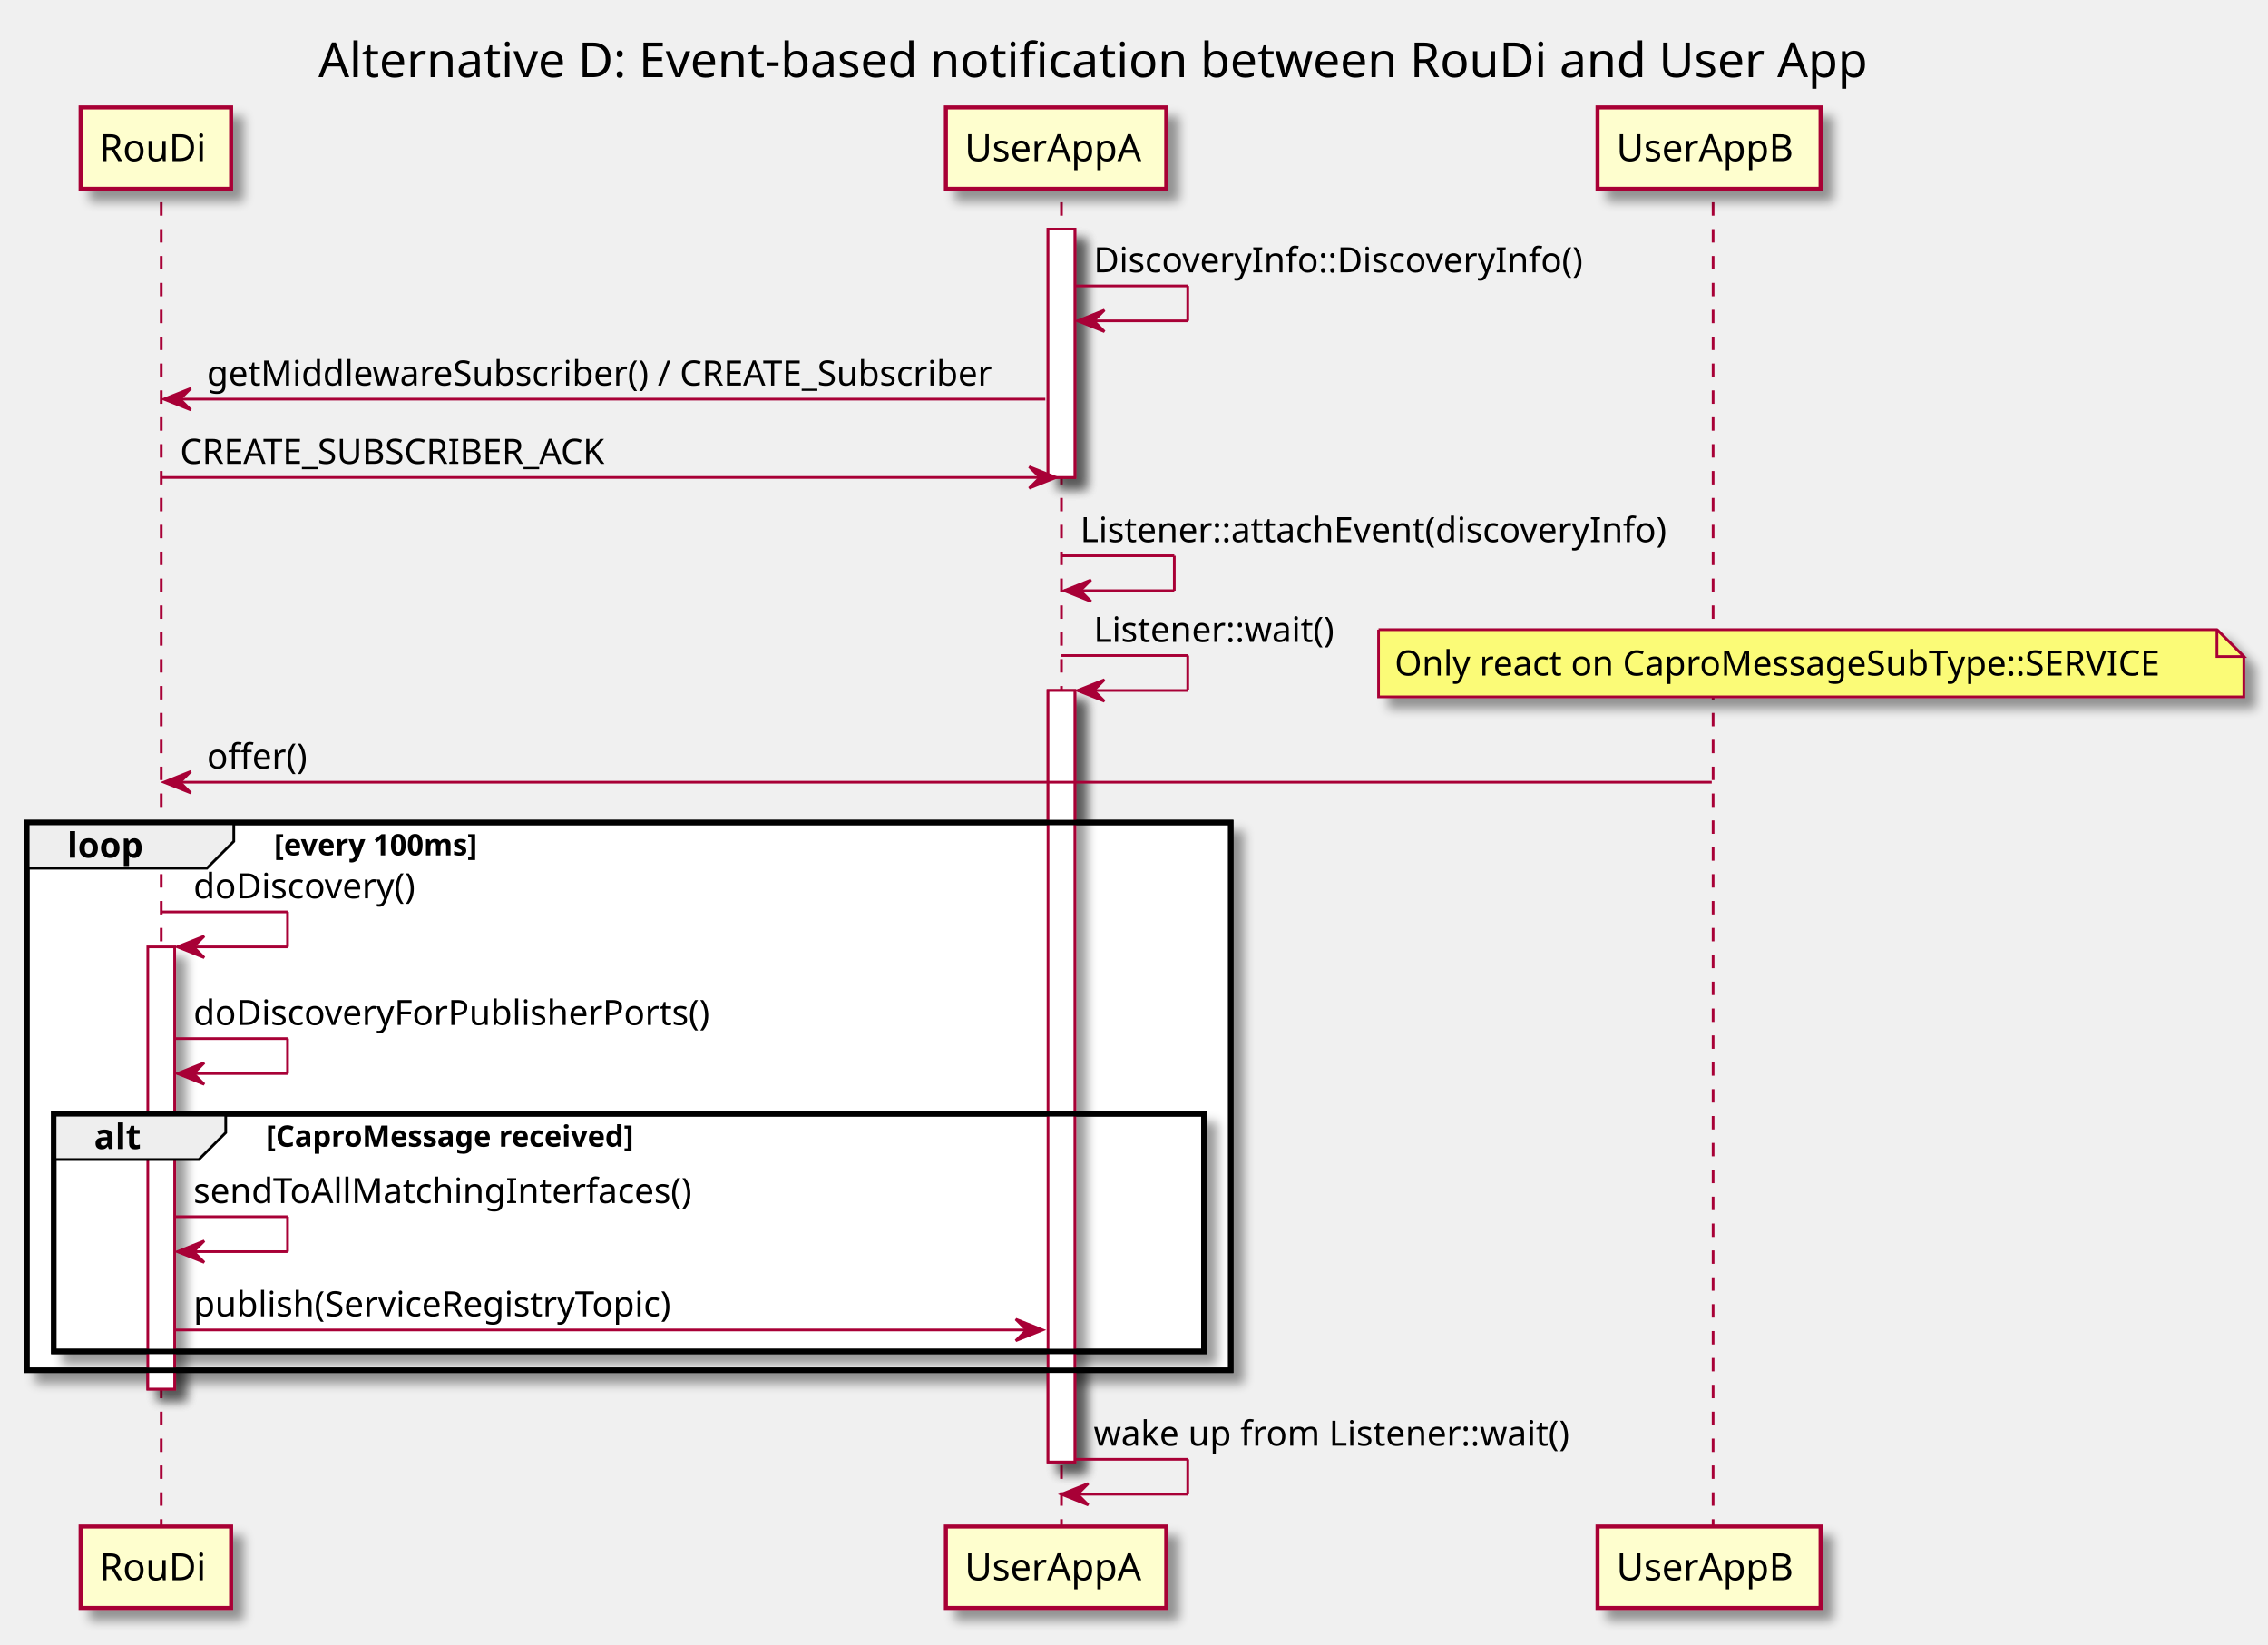
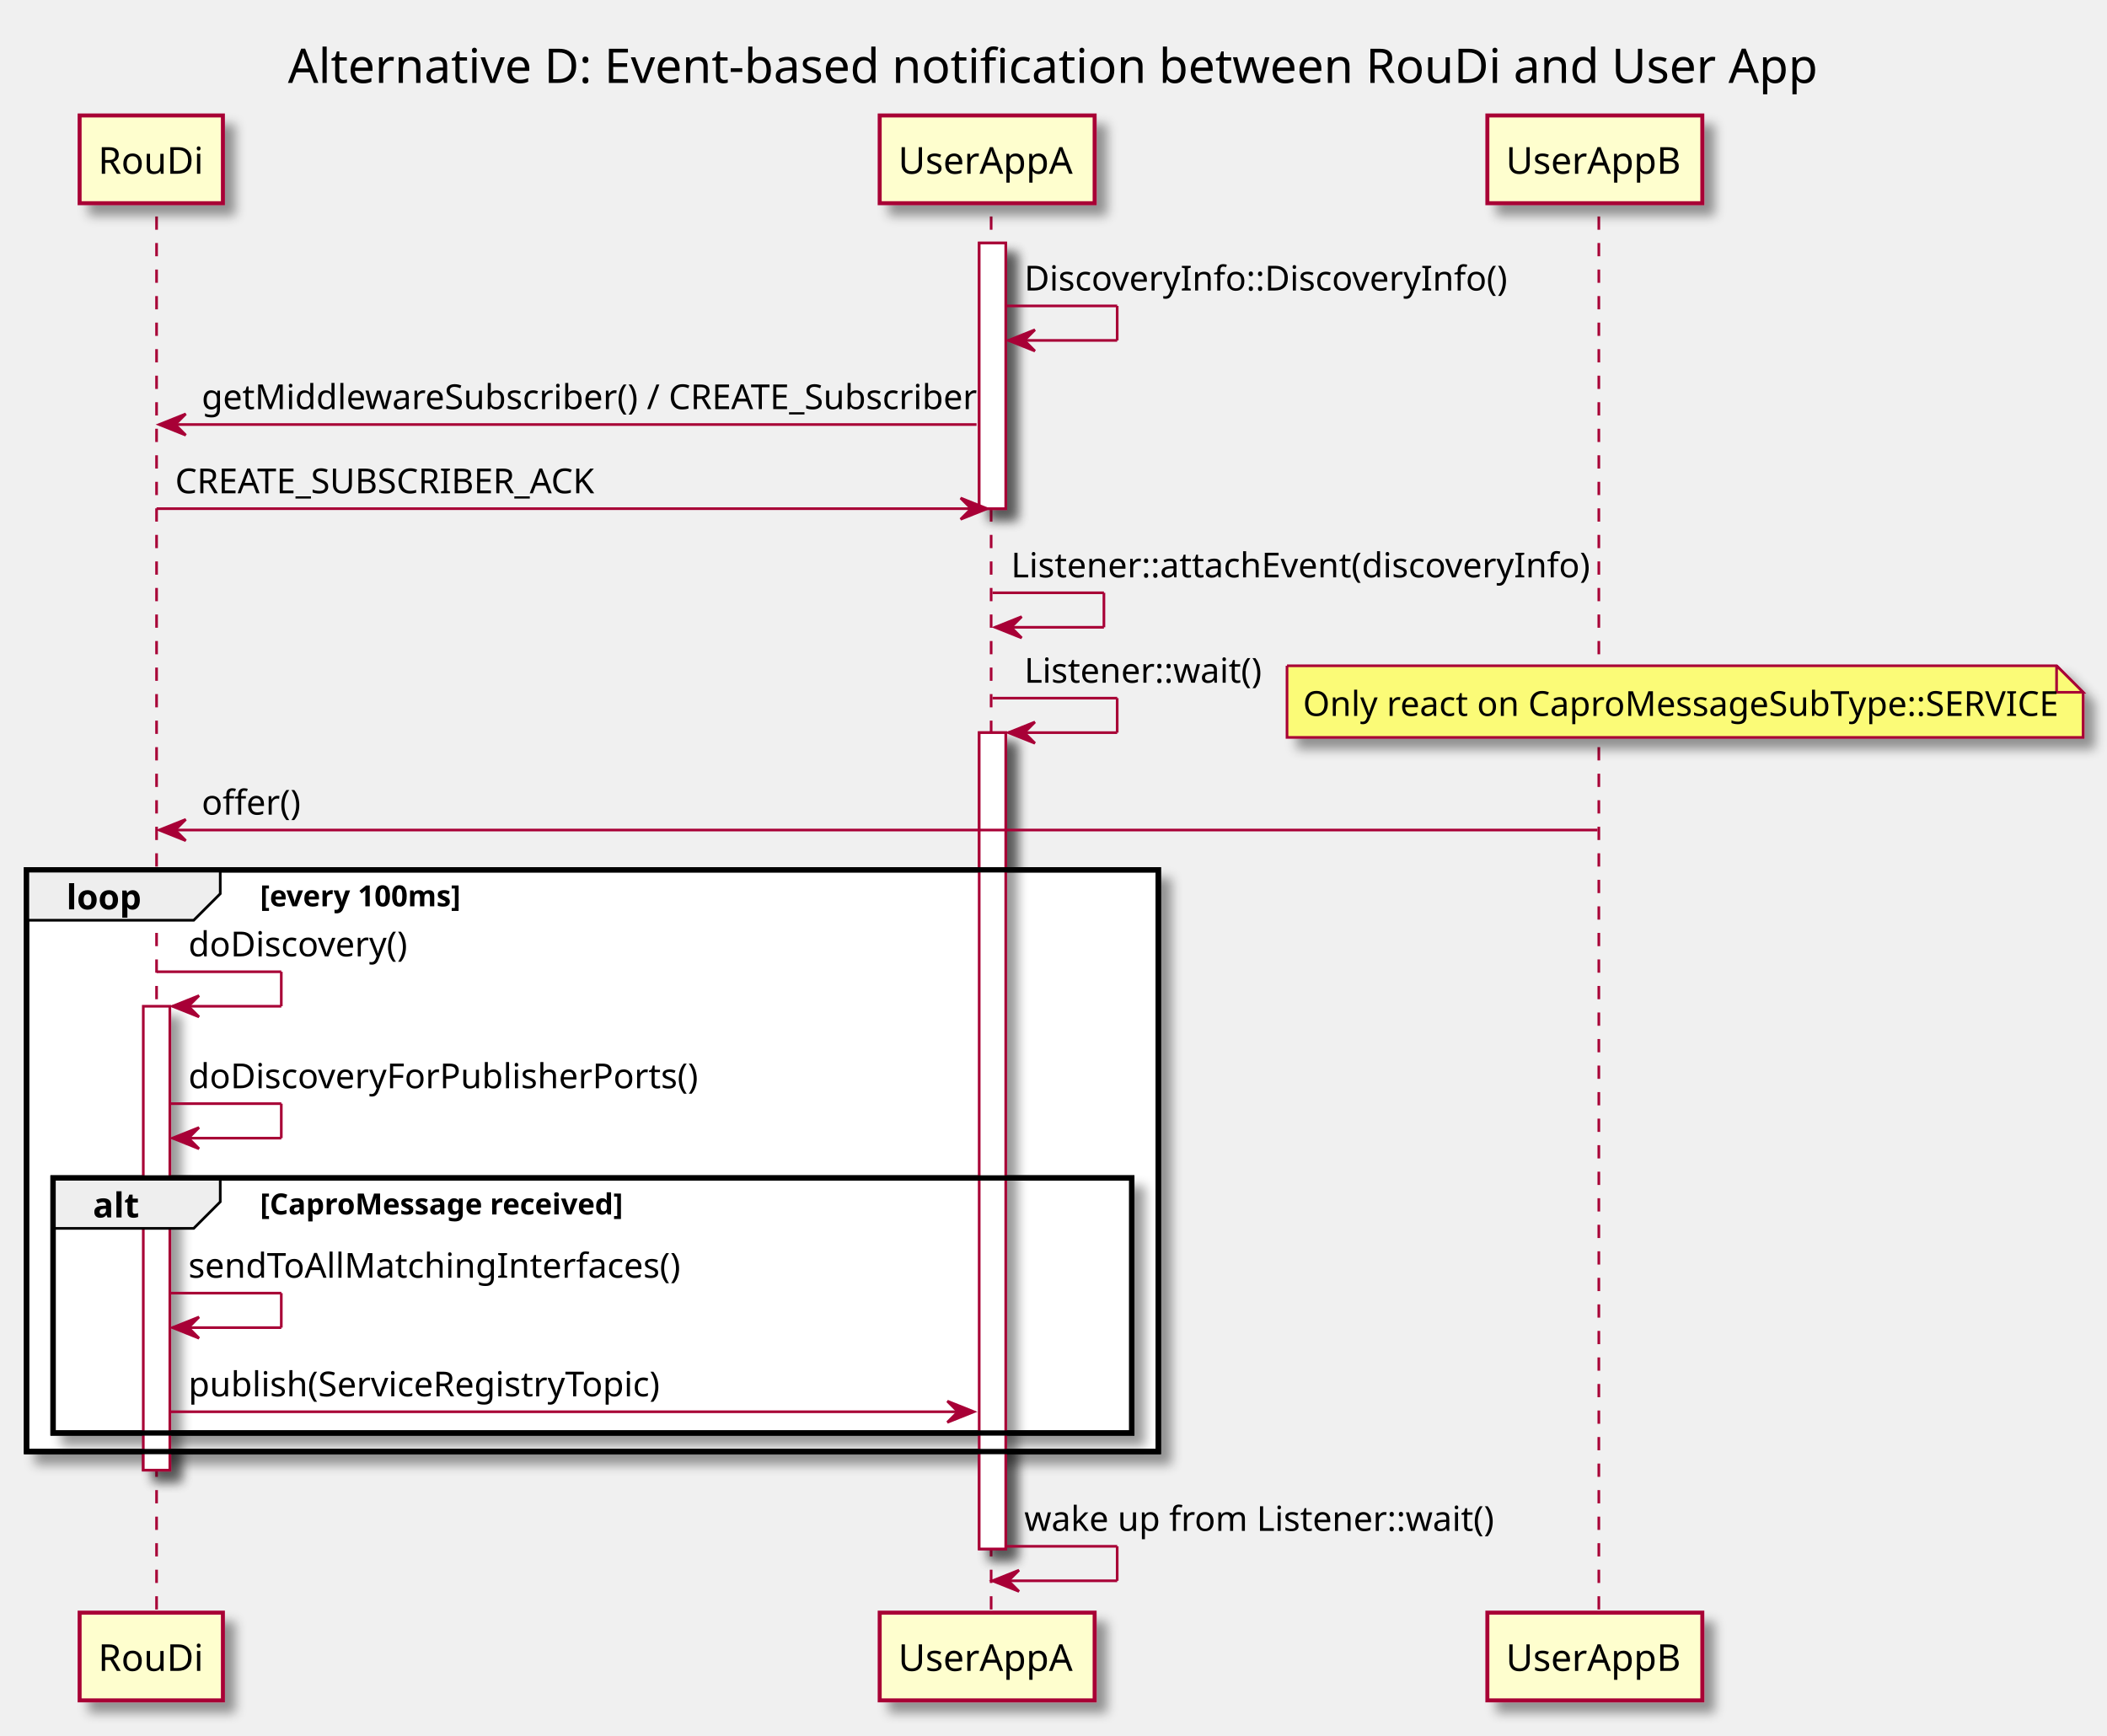
- <svg xmlns="http://www.w3.org/2000/svg" contentScriptType="application/ecmascript" contentStyleType="text/css" height="612px" preserveAspectRatio="none" style="width:844px;height:612px;" version="1.1" viewBox="0 0 844 612" width="844px" zoomAndPan="magnify">
+ <svg xmlns="http://www.w3.org/2000/svg" contentScriptType="application/ecmascript" contentStyleType="text/css" height="654px" preserveAspectRatio="none" style="width:794px;height:654px;" version="1.1" viewBox="0 0 794 654" width="794px" zoomAndPan="magnify">
  <defs>
    <filter height="300%" id="f1ns9pxqims5uk" width="300%" x="-1" y="-1">
      <feGaussianBlur result="blurOut" stdDeviation="2.0" />
      <feColorMatrix in="blurOut" result="blurOut2" type="matrix" values="0 0 0 0 0 0 0 0 0 0 0 0 0 0 0 0 0 0 .4 0" />
      <feOffset dx="4.0" dy="4.0" in="blurOut2" result="blurOut3" />
      <feBlend in="SourceGraphic" in2="blurOut3" mode="normal" />
    </filter>
  </defs>
  <g>
-     <text fill="#000000" font-family="sans-serif" font-size="18" lengthAdjust="spacing" textLength="612" x="118.5" y="28.708">Alternative D: Event-based notification between RouDi and User App</text>
-     <rect fill="#FFFFFF" filter="url(#f1ns9pxqims5uk)" height="164.531" style="stroke:#A80036;stroke-width:1.0;" width="10" x="55" y="352.312" />
-     <rect fill="#FFFFFF" filter="url(#f1ns9pxqims5uk)" height="92.398" style="stroke:#A80036;stroke-width:1.0;" width="10" x="390" y="85.25" />
-     <rect fill="#FFFFFF" filter="url(#f1ns9pxqims5uk)" height="287.062" style="stroke:#A80036;stroke-width:1.0;" width="10" x="390" y="256.914" />
-     <rect fill="#FFFFFF" filter="url(#f1ns9pxqims5uk)" height="203.797" style="stroke:#000000;stroke-width:2.0;" width="448" x="10" y="306.047" />
-     <rect fill="#FFFFFF" filter="url(#f1ns9pxqims5uk)" height="88.398" style="stroke:#000000;stroke-width:2.0;" width="428" x="20" y="414.445" />
-     <line style="stroke:#A80036;stroke-width:1.0;stroke-dasharray:5.0,5.0;" x1="60" x2="60" y1="75.25" y2="568.977" />
-     <line style="stroke:#A80036;stroke-width:1.0;stroke-dasharray:5.0,5.0;" x1="395" x2="395" y1="75.25" y2="568.977" />
-     <line style="stroke:#A80036;stroke-width:1.0;stroke-dasharray:5.0,5.0;" x1="637.5" x2="637.5" y1="75.25" y2="568.977" />
-     <rect fill="#FEFECE" filter="url(#f1ns9pxqims5uk)" height="30.297" style="stroke:#A80036;stroke-width:1.5;" width="56" x="30" y="39.953" />
-     <text fill="#000000" font-family="sans-serif" font-size="14" lengthAdjust="spacing" textLength="42" x="37" y="59.948">RouDi</text>
-     <rect fill="#FEFECE" filter="url(#f1ns9pxqims5uk)" height="30.297" style="stroke:#A80036;stroke-width:1.5;" width="56" x="30" y="567.977" />
-     <text fill="#000000" font-family="sans-serif" font-size="14" lengthAdjust="spacing" textLength="42" x="37" y="587.972">RouDi</text>
-     <rect fill="#FEFECE" filter="url(#f1ns9pxqims5uk)" height="30.297" style="stroke:#A80036;stroke-width:1.5;" width="82" x="352" y="39.953" />
-     <text fill="#000000" font-family="sans-serif" font-size="14" lengthAdjust="spacing" textLength="68" x="359" y="59.948">UserAppA</text>
-     <rect fill="#FEFECE" filter="url(#f1ns9pxqims5uk)" height="30.297" style="stroke:#A80036;stroke-width:1.5;" width="82" x="352" y="567.977" />
-     <text fill="#000000" font-family="sans-serif" font-size="14" lengthAdjust="spacing" textLength="68" x="359" y="587.972">UserAppA</text>
-     <rect fill="#FEFECE" filter="url(#f1ns9pxqims5uk)" height="30.297" style="stroke:#A80036;stroke-width:1.5;" width="83" x="594.5" y="39.953" />
-     <text fill="#000000" font-family="sans-serif" font-size="14" lengthAdjust="spacing" textLength="69" x="601.5" y="59.948">UserAppB</text>
-     <rect fill="#FEFECE" filter="url(#f1ns9pxqims5uk)" height="30.297" style="stroke:#A80036;stroke-width:1.5;" width="83" x="594.5" y="567.977" />
-     <text fill="#000000" font-family="sans-serif" font-size="14" lengthAdjust="spacing" textLength="69" x="601.5" y="587.972">UserAppB</text>
-     <rect fill="#FFFFFF" filter="url(#f1ns9pxqims5uk)" height="164.531" style="stroke:#A80036;stroke-width:1.0;" width="10" x="55" y="352.312" />
-     <rect fill="#FFFFFF" filter="url(#f1ns9pxqims5uk)" height="92.398" style="stroke:#A80036;stroke-width:1.0;" width="10" x="390" y="85.25" />
-     <rect fill="#FFFFFF" filter="url(#f1ns9pxqims5uk)" height="287.062" style="stroke:#A80036;stroke-width:1.0;" width="10" x="390" y="256.914" />
-     <line style="stroke:#A80036;stroke-width:1.0;" x1="400" x2="442" y1="106.383" y2="106.383" />
-     <line style="stroke:#A80036;stroke-width:1.0;" x1="442" x2="442" y1="106.383" y2="119.383" />
-     <line style="stroke:#A80036;stroke-width:1.0;" x1="401" x2="442" y1="119.383" y2="119.383" />
-     <polygon fill="#A80036" points="411,115.383,401,119.383,411,123.383,407,119.383" style="stroke:#A80036;stroke-width:1.0;" />
-     <text fill="#000000" font-family="sans-serif" font-size="13" lengthAdjust="spacing" textLength="188" x="407" y="101.317">DiscoveryInfo::DiscoveryInfo()</text>
-     <polygon fill="#A80036" points="71,144.516,61,148.516,71,152.516,67,148.516" style="stroke:#A80036;stroke-width:1.0;" />
-     <line style="stroke:#A80036;stroke-width:1.0;" x1="65" x2="389" y1="148.516" y2="148.516" />
-     <text fill="#000000" font-family="sans-serif" font-size="13" lengthAdjust="spacing" textLength="306" x="77" y="143.45">getMiddlewareSubscriber() / CREATE_Subscriber</text>
-     <polygon fill="#A80036" points="383,173.648,393,177.648,383,181.648,387,177.648" style="stroke:#A80036;stroke-width:1.0;" />
-     <line style="stroke:#A80036;stroke-width:1.0;" x1="60" x2="389" y1="177.648" y2="177.648" />
-     <text fill="#000000" font-family="sans-serif" font-size="13" lengthAdjust="spacing" textLength="171" x="67" y="172.583">CREATE_SUBSCRIBER_ACK</text>
-     <line style="stroke:#A80036;stroke-width:1.0;" x1="395" x2="437" y1="206.781" y2="206.781" />
-     <line style="stroke:#A80036;stroke-width:1.0;" x1="437" x2="437" y1="206.781" y2="219.781" />
-     <line style="stroke:#A80036;stroke-width:1.0;" x1="396" x2="437" y1="219.781" y2="219.781" />
-     <polygon fill="#A80036" points="406,215.781,396,219.781,406,223.781,402,219.781" style="stroke:#A80036;stroke-width:1.0;" />
-     <text fill="#000000" font-family="sans-serif" font-size="13" lengthAdjust="spacing" textLength="229" x="402" y="201.715">Listener::attachEvent(discoveryInfo)</text>
-     <line style="stroke:#A80036;stroke-width:1.0;" x1="395" x2="442" y1="243.914" y2="243.914" />
-     <line style="stroke:#A80036;stroke-width:1.0;" x1="442" x2="442" y1="243.914" y2="256.914" />
-     <line style="stroke:#A80036;stroke-width:1.0;" x1="401" x2="442" y1="256.914" y2="256.914" />
-     <polygon fill="#A80036" points="411,252.914,401,256.914,411,260.914,407,256.914" style="stroke:#A80036;stroke-width:1.0;" />
-     <text fill="#000000" font-family="sans-serif" font-size="13" lengthAdjust="spacing" textLength="94" x="407" y="238.848">Listener::wait()</text>
-     <path d="M513,234.281 L513,259.281 L835,259.281 L835,244.281 L825,234.281 L513,234.281 " fill="#FBFB77" filter="url(#f1ns9pxqims5uk)" style="stroke:#A80036;stroke-width:1.0;" />
-     <path d="M825,234.281 L825,244.281 L835,244.281 L825,234.281 " fill="#FBFB77" style="stroke:#A80036;stroke-width:1.0;" />
-     <text fill="#000000" font-family="sans-serif" font-size="13" lengthAdjust="spacing" textLength="301" x="519" y="251.348">Only react on CaproMessageSubType::SERVICE</text>
-     <polygon fill="#A80036" points="71,287.047,61,291.047,71,295.047,67,291.047" style="stroke:#A80036;stroke-width:1.0;" />
-     <line style="stroke:#A80036;stroke-width:1.0;" x1="65" x2="637" y1="291.047" y2="291.047" />
-     <text fill="#000000" font-family="sans-serif" font-size="13" lengthAdjust="spacing" textLength="39" x="77" y="285.981">offer()</text>
-     <path d="M10,306.047 L87,306.047 L87,313.047 L77,323.047 L10,323.047 L10,306.047 " fill="#EEEEEE" style="stroke:#000000;stroke-width:1.0;" />
-     <rect fill="none" height="203.797" style="stroke:#000000;stroke-width:2.0;" width="448" x="10" y="306.047" />
-     <text fill="#000000" font-family="sans-serif" font-size="13" font-weight="bold" lengthAdjust="spacing" textLength="32" x="25" y="319.114">loop</text>
-     <text fill="#000000" font-family="sans-serif" font-size="11" font-weight="bold" lengthAdjust="spacing" textLength="91" x="102" y="318.257">[every 100ms]</text>
-     <line style="stroke:#A80036;stroke-width:1.0;" x1="60" x2="107" y1="339.312" y2="339.312" />
-     <line style="stroke:#A80036;stroke-width:1.0;" x1="107" x2="107" y1="339.312" y2="352.312" />
-     <line style="stroke:#A80036;stroke-width:1.0;" x1="66" x2="107" y1="352.312" y2="352.312" />
-     <polygon fill="#A80036" points="76,348.312,66,352.312,76,356.312,72,352.312" style="stroke:#A80036;stroke-width:1.0;" />
-     <text fill="#000000" font-family="sans-serif" font-size="13" lengthAdjust="spacing" textLength="88" x="72" y="334.247">doDiscovery()</text>
-     <line style="stroke:#A80036;stroke-width:1.0;" x1="65" x2="107" y1="386.445" y2="386.445" />
-     <line style="stroke:#A80036;stroke-width:1.0;" x1="107" x2="107" y1="386.445" y2="399.445" />
-     <line style="stroke:#A80036;stroke-width:1.0;" x1="66" x2="107" y1="399.445" y2="399.445" />
-     <polygon fill="#A80036" points="76,395.445,66,399.445,76,403.445,72,399.445" style="stroke:#A80036;stroke-width:1.0;" />
-     <text fill="#000000" font-family="sans-serif" font-size="13" lengthAdjust="spacing" textLength="199" x="72" y="381.379">doDiscoveryForPublisherPorts()</text>
-     <path d="M20,414.445 L84,414.445 L84,421.445 L74,431.445 L20,431.445 L20,414.445 " fill="#EEEEEE" style="stroke:#000000;stroke-width:1.0;" />
-     <rect fill="none" height="88.398" style="stroke:#000000;stroke-width:2.0;" width="428" x="20" y="414.445" />
-     <text fill="#000000" font-family="sans-serif" font-size="13" font-weight="bold" lengthAdjust="spacing" textLength="19" x="35" y="427.512">alt</text>
-     <text fill="#000000" font-family="sans-serif" font-size="11" font-weight="bold" lengthAdjust="spacing" textLength="164" x="99" y="426.656">[CaproMessage received]</text>
-     <line style="stroke:#A80036;stroke-width:1.0;" x1="65" x2="107" y1="452.711" y2="452.711" />
-     <line style="stroke:#A80036;stroke-width:1.0;" x1="107" x2="107" y1="452.711" y2="465.711" />
-     <line style="stroke:#A80036;stroke-width:1.0;" x1="66" x2="107" y1="465.711" y2="465.711" />
-     <polygon fill="#A80036" points="76,461.711,66,465.711,76,469.711,72,465.711" style="stroke:#A80036;stroke-width:1.0;" />
-     <text fill="#000000" font-family="sans-serif" font-size="13" lengthAdjust="spacing" textLength="192" x="72" y="447.645">sendToAllMatchingInterfaces()</text>
-     <polygon fill="#A80036" points="378,490.844,388,494.844,378,498.844,382,494.844" style="stroke:#A80036;stroke-width:1.0;" />
-     <line style="stroke:#A80036;stroke-width:1.0;" x1="65" x2="384" y1="494.844" y2="494.844" />
-     <text fill="#000000" font-family="sans-serif" font-size="13" lengthAdjust="spacing" textLength="186" x="72" y="489.778">publish(ServiceRegistryTopic)</text>
-     <line style="stroke:#A80036;stroke-width:1.0;" x1="400" x2="442" y1="542.977" y2="542.977" />
-     <line style="stroke:#A80036;stroke-width:1.0;" x1="442" x2="442" y1="542.977" y2="555.977" />
-     <line style="stroke:#A80036;stroke-width:1.0;" x1="395" x2="442" y1="555.977" y2="555.977" />
-     <polygon fill="#A80036" points="405,551.977,395,555.977,405,559.977,401,555.977" style="stroke:#A80036;stroke-width:1.0;" />
-     <text fill="#000000" font-family="sans-serif" font-size="13" lengthAdjust="spacing" textLength="184" x="407" y="537.911">wake up from Listener::wait()</text>
+     <text fill="#000000" font-family="sans-serif" font-size="18" lengthAdjust="spacing" textLength="582" x="108.5" y="31.242">Alternative D: Event-based notification between RouDi and User App</text>
+     <rect fill="#FFFFFF" filter="url(#f1ns9pxqims5uk)" height="174.824" style="stroke:#A80036;stroke-width:1.0;" width="10" x="54" y="379.232" />
+     <rect fill="#FFFFFF" filter="url(#f1ns9pxqims5uk)" height="100.118" style="stroke:#A80036;stroke-width:1.0;" width="10" x="369" y="91.584" />
+     <rect fill="#FFFFFF" filter="url(#f1ns9pxqims5uk)" height="307.648" style="stroke:#A80036;stroke-width:1.0;" width="10" x="369" y="276.114" />
+     <rect fill="#FFFFFF" filter="url(#f1ns9pxqims5uk)" height="219.236" style="stroke:#000000;stroke-width:2.0;" width="426.5" x="10" y="327.82" />
+     <rect fill="#FFFFFF" filter="url(#f1ns9pxqims5uk)" height="96.118" style="stroke:#000000;stroke-width:2.0;" width="406.5" x="20" y="443.938" />
+     <line style="stroke:#A80036;stroke-width:1.0;stroke-dasharray:5.0,5.0;" x1="59" x2="59" y1="81.584" y2="608.762" />
+     <line style="stroke:#A80036;stroke-width:1.0;stroke-dasharray:5.0,5.0;" x1="373.5" x2="373.5" y1="81.584" y2="608.762" />
+     <line style="stroke:#A80036;stroke-width:1.0;stroke-dasharray:5.0,5.0;" x1="602.5" x2="602.5" y1="81.584" y2="608.762" />
+     <rect fill="#FEFECE" filter="url(#f1ns9pxqims5uk)" height="33.068" style="stroke:#A80036;stroke-width:1.5;" width="54" x="30" y="43.516" />
+     <text fill="#000000" font-family="sans-serif" font-size="14" lengthAdjust="spacing" textLength="40" x="37" y="65.482">RouDi</text>
+     <rect fill="#FEFECE" filter="url(#f1ns9pxqims5uk)" height="33.068" style="stroke:#A80036;stroke-width:1.5;" width="54" x="30" y="607.762" />
+     <text fill="#000000" font-family="sans-serif" font-size="14" lengthAdjust="spacing" textLength="40" x="37" y="629.728">RouDi</text>
+     <rect fill="#FEFECE" filter="url(#f1ns9pxqims5uk)" height="33.068" style="stroke:#A80036;stroke-width:1.5;" width="81" x="331.5" y="43.516" />
+     <text fill="#000000" font-family="sans-serif" font-size="14" lengthAdjust="spacing" textLength="67" x="338.5" y="65.482">UserAppA</text>
+     <rect fill="#FEFECE" filter="url(#f1ns9pxqims5uk)" height="33.068" style="stroke:#A80036;stroke-width:1.5;" width="81" x="331.5" y="607.762" />
+     <text fill="#000000" font-family="sans-serif" font-size="14" lengthAdjust="spacing" textLength="67" x="338.5" y="629.728">UserAppA</text>
+     <rect fill="#FEFECE" filter="url(#f1ns9pxqims5uk)" height="33.068" style="stroke:#A80036;stroke-width:1.5;" width="81" x="560.5" y="43.516" />
+     <text fill="#000000" font-family="sans-serif" font-size="14" lengthAdjust="spacing" textLength="67" x="567.5" y="65.482">UserAppB</text>
+     <rect fill="#FEFECE" filter="url(#f1ns9pxqims5uk)" height="33.068" style="stroke:#A80036;stroke-width:1.5;" width="81" x="560.5" y="607.762" />
+     <text fill="#000000" font-family="sans-serif" font-size="14" lengthAdjust="spacing" textLength="67" x="567.5" y="629.728">UserAppB</text>
+     <rect fill="#FFFFFF" filter="url(#f1ns9pxqims5uk)" height="174.824" style="stroke:#A80036;stroke-width:1.0;" width="10" x="54" y="379.232" />
+     <rect fill="#FFFFFF" filter="url(#f1ns9pxqims5uk)" height="100.118" style="stroke:#A80036;stroke-width:1.0;" width="10" x="369" y="91.584" />
+     <rect fill="#FFFFFF" filter="url(#f1ns9pxqims5uk)" height="307.648" style="stroke:#A80036;stroke-width:1.0;" width="10" x="369" y="276.114" />
+     <line style="stroke:#A80036;stroke-width:1.0;" x1="379" x2="421" y1="115.29" y2="115.29" />
+     <line style="stroke:#A80036;stroke-width:1.0;" x1="421" x2="421" y1="115.29" y2="128.29" />
+     <line style="stroke:#A80036;stroke-width:1.0;" x1="380" x2="421" y1="128.29" y2="128.29" />
+     <polygon fill="#A80036" points="390,124.29,380,128.29,390,132.29,386,128.29" style="stroke:#A80036;stroke-width:1.0;" />
+     <text fill="#000000" font-family="sans-serif" font-size="13" lengthAdjust="spacing" textLength="178" x="386" y="109.481">DiscoveryInfo::DiscoveryInfo()</text>
+     <polygon fill="#A80036" points="70,155.996,60,159.996,70,163.996,66,159.996" style="stroke:#A80036;stroke-width:1.0;" />
+     <line style="stroke:#A80036;stroke-width:1.0;" x1="64" x2="368" y1="159.996" y2="159.996" />
+     <text fill="#000000" font-family="sans-serif" font-size="13" lengthAdjust="spacing" textLength="286" x="76" y="154.187">getMiddlewareSubscriber() / CREATE_Subscriber</text>
+     <polygon fill="#A80036" points="362,187.702,372,191.702,362,195.702,366,191.702" style="stroke:#A80036;stroke-width:1.0;" />
+     <line style="stroke:#A80036;stroke-width:1.0;" x1="59" x2="368" y1="191.702" y2="191.702" />
+     <text fill="#000000" font-family="sans-serif" font-size="13" lengthAdjust="spacing" textLength="156" x="66" y="185.893">CREATE_SUBSCRIBER_ACK</text>
+     <line style="stroke:#A80036;stroke-width:1.0;" x1="374" x2="416" y1="223.408" y2="223.408" />
+     <line style="stroke:#A80036;stroke-width:1.0;" x1="416" x2="416" y1="223.408" y2="236.408" />
+     <line style="stroke:#A80036;stroke-width:1.0;" x1="375" x2="416" y1="236.408" y2="236.408" />
+     <polygon fill="#A80036" points="385,232.408,375,236.408,385,240.408,381,236.408" style="stroke:#A80036;stroke-width:1.0;" />
+     <text fill="#000000" font-family="sans-serif" font-size="13" lengthAdjust="spacing" textLength="215" x="381" y="217.599">Listener::attachEvent(discoveryInfo)</text>
+     <line style="stroke:#A80036;stroke-width:1.0;" x1="374" x2="421" y1="263.114" y2="263.114" />
+     <line style="stroke:#A80036;stroke-width:1.0;" x1="421" x2="421" y1="263.114" y2="276.114" />
+     <line style="stroke:#A80036;stroke-width:1.0;" x1="380" x2="421" y1="276.114" y2="276.114" />
+     <polygon fill="#A80036" points="390,272.114,380,276.114,390,280.114,386,276.114" style="stroke:#A80036;stroke-width:1.0;" />
+     <text fill="#000000" font-family="sans-serif" font-size="13" lengthAdjust="spacing" textLength="87" x="386" y="257.305">Listener::wait()</text>
+     <path d="M485,250.908 L485,277.908 L785,277.908 L785,260.908 L775,250.908 L485,250.908 " fill="#FBFB77" filter="url(#f1ns9pxqims5uk)" style="stroke:#A80036;stroke-width:1.0;" />
+     <path d="M775,250.908 L775,260.908 L785,260.908 L775,250.908 " fill="#FBFB77" style="stroke:#A80036;stroke-width:1.0;" />
+     <text fill="#000000" font-family="sans-serif" font-size="13" lengthAdjust="spacing" textLength="279" x="491" y="269.805">Only react on CaproMessageSubType::SERVICE</text>
+     <polygon fill="#A80036" points="70,308.82,60,312.82,70,316.82,66,312.82" style="stroke:#A80036;stroke-width:1.0;" />
+     <line style="stroke:#A80036;stroke-width:1.0;" x1="64" x2="602" y1="312.82" y2="312.82" />
+     <text fill="#000000" font-family="sans-serif" font-size="13" lengthAdjust="spacing" textLength="36" x="76" y="307.011">offer()</text>
+     <path d="M10,327.82 L83,327.82 L83,336.82 L73,346.82 L10,346.82 L10,327.82 " fill="#EEEEEE" style="stroke:#000000;stroke-width:1.0;" />
+     <rect fill="none" height="219.236" style="stroke:#000000;stroke-width:2.0;" width="426.5" x="10" y="327.82" />
+     <text fill="#000000" font-family="sans-serif" font-size="13" font-weight="bold" lengthAdjust="spacing" textLength="28" x="25" y="342.717">loop</text>
+     <text fill="#000000" font-family="sans-serif" font-size="11" font-weight="bold" lengthAdjust="spacing" textLength="76" x="98" y="341.579">[every 100ms]</text>
+     <line style="stroke:#A80036;stroke-width:1.0;" x1="59" x2="106" y1="366.232" y2="366.232" />
+     <line style="stroke:#A80036;stroke-width:1.0;" x1="106" x2="106" y1="366.232" y2="379.232" />
+     <line style="stroke:#A80036;stroke-width:1.0;" x1="65" x2="106" y1="379.232" y2="379.232" />
+     <polygon fill="#A80036" points="75,375.232,65,379.232,75,383.232,71,379.232" style="stroke:#A80036;stroke-width:1.0;" />
+     <text fill="#000000" font-family="sans-serif" font-size="13" lengthAdjust="spacing" textLength="82" x="71" y="360.423">doDiscovery()</text>
+     <line style="stroke:#A80036;stroke-width:1.0;" x1="64" x2="106" y1="415.938" y2="415.938" />
+     <line style="stroke:#A80036;stroke-width:1.0;" x1="106" x2="106" y1="415.938" y2="428.938" />
+     <line style="stroke:#A80036;stroke-width:1.0;" x1="65" x2="106" y1="428.938" y2="428.938" />
+     <polygon fill="#A80036" points="75,424.938,65,428.938,75,432.938,71,428.938" style="stroke:#A80036;stroke-width:1.0;" />
+     <text fill="#000000" font-family="sans-serif" font-size="13" lengthAdjust="spacing" textLength="190" x="71" y="410.129">doDiscoveryForPublisherPorts()</text>
+     <path d="M20,443.938 L83,443.938 L83,452.938 L73,462.938 L20,462.938 L20,443.938 " fill="#EEEEEE" style="stroke:#000000;stroke-width:1.0;" />
+     <rect fill="none" height="96.118" style="stroke:#000000;stroke-width:2.0;" width="406.5" x="20" y="443.938" />
+     <text fill="#000000" font-family="sans-serif" font-size="13" font-weight="bold" lengthAdjust="spacing" textLength="18" x="35" y="458.835">alt</text>
+     <text fill="#000000" font-family="sans-serif" font-size="11" font-weight="bold" lengthAdjust="spacing" textLength="140" x="98" y="457.697">[CaproMessage received]</text>
+     <line style="stroke:#A80036;stroke-width:1.0;" x1="64" x2="106" y1="487.35" y2="487.35" />
+     <line style="stroke:#A80036;stroke-width:1.0;" x1="106" x2="106" y1="487.35" y2="500.35" />
+     <line style="stroke:#A80036;stroke-width:1.0;" x1="65" x2="106" y1="500.35" y2="500.35" />
+     <polygon fill="#A80036" points="75,496.35,65,500.35,75,504.35,71,500.35" style="stroke:#A80036;stroke-width:1.0;" />
+     <text fill="#000000" font-family="sans-serif" font-size="13" lengthAdjust="spacing" textLength="182" x="71" y="481.541">sendToAllMatchingInterfaces()</text>
+     <polygon fill="#A80036" points="357,528.056,367,532.056,357,536.056,361,532.056" style="stroke:#A80036;stroke-width:1.0;" />
+     <line style="stroke:#A80036;stroke-width:1.0;" x1="64" x2="363" y1="532.056" y2="532.056" />
+     <text fill="#000000" font-family="sans-serif" font-size="13" lengthAdjust="spacing" textLength="175" x="71" y="526.247">publish(ServiceRegistryTopic)</text>
+     <line style="stroke:#A80036;stroke-width:1.0;" x1="379" x2="421" y1="582.762" y2="582.762" />
+     <line style="stroke:#A80036;stroke-width:1.0;" x1="421" x2="421" y1="582.762" y2="595.762" />
+     <line style="stroke:#A80036;stroke-width:1.0;" x1="374" x2="421" y1="595.762" y2="595.762" />
+     <polygon fill="#A80036" points="384,591.762,374,595.762,384,599.762,380,595.762" style="stroke:#A80036;stroke-width:1.0;" />
+     <text fill="#000000" font-family="sans-serif" font-size="13" lengthAdjust="spacing" textLength="172" x="386" y="576.953">wake up from Listener::wait()</text>
  </g>
</svg>
